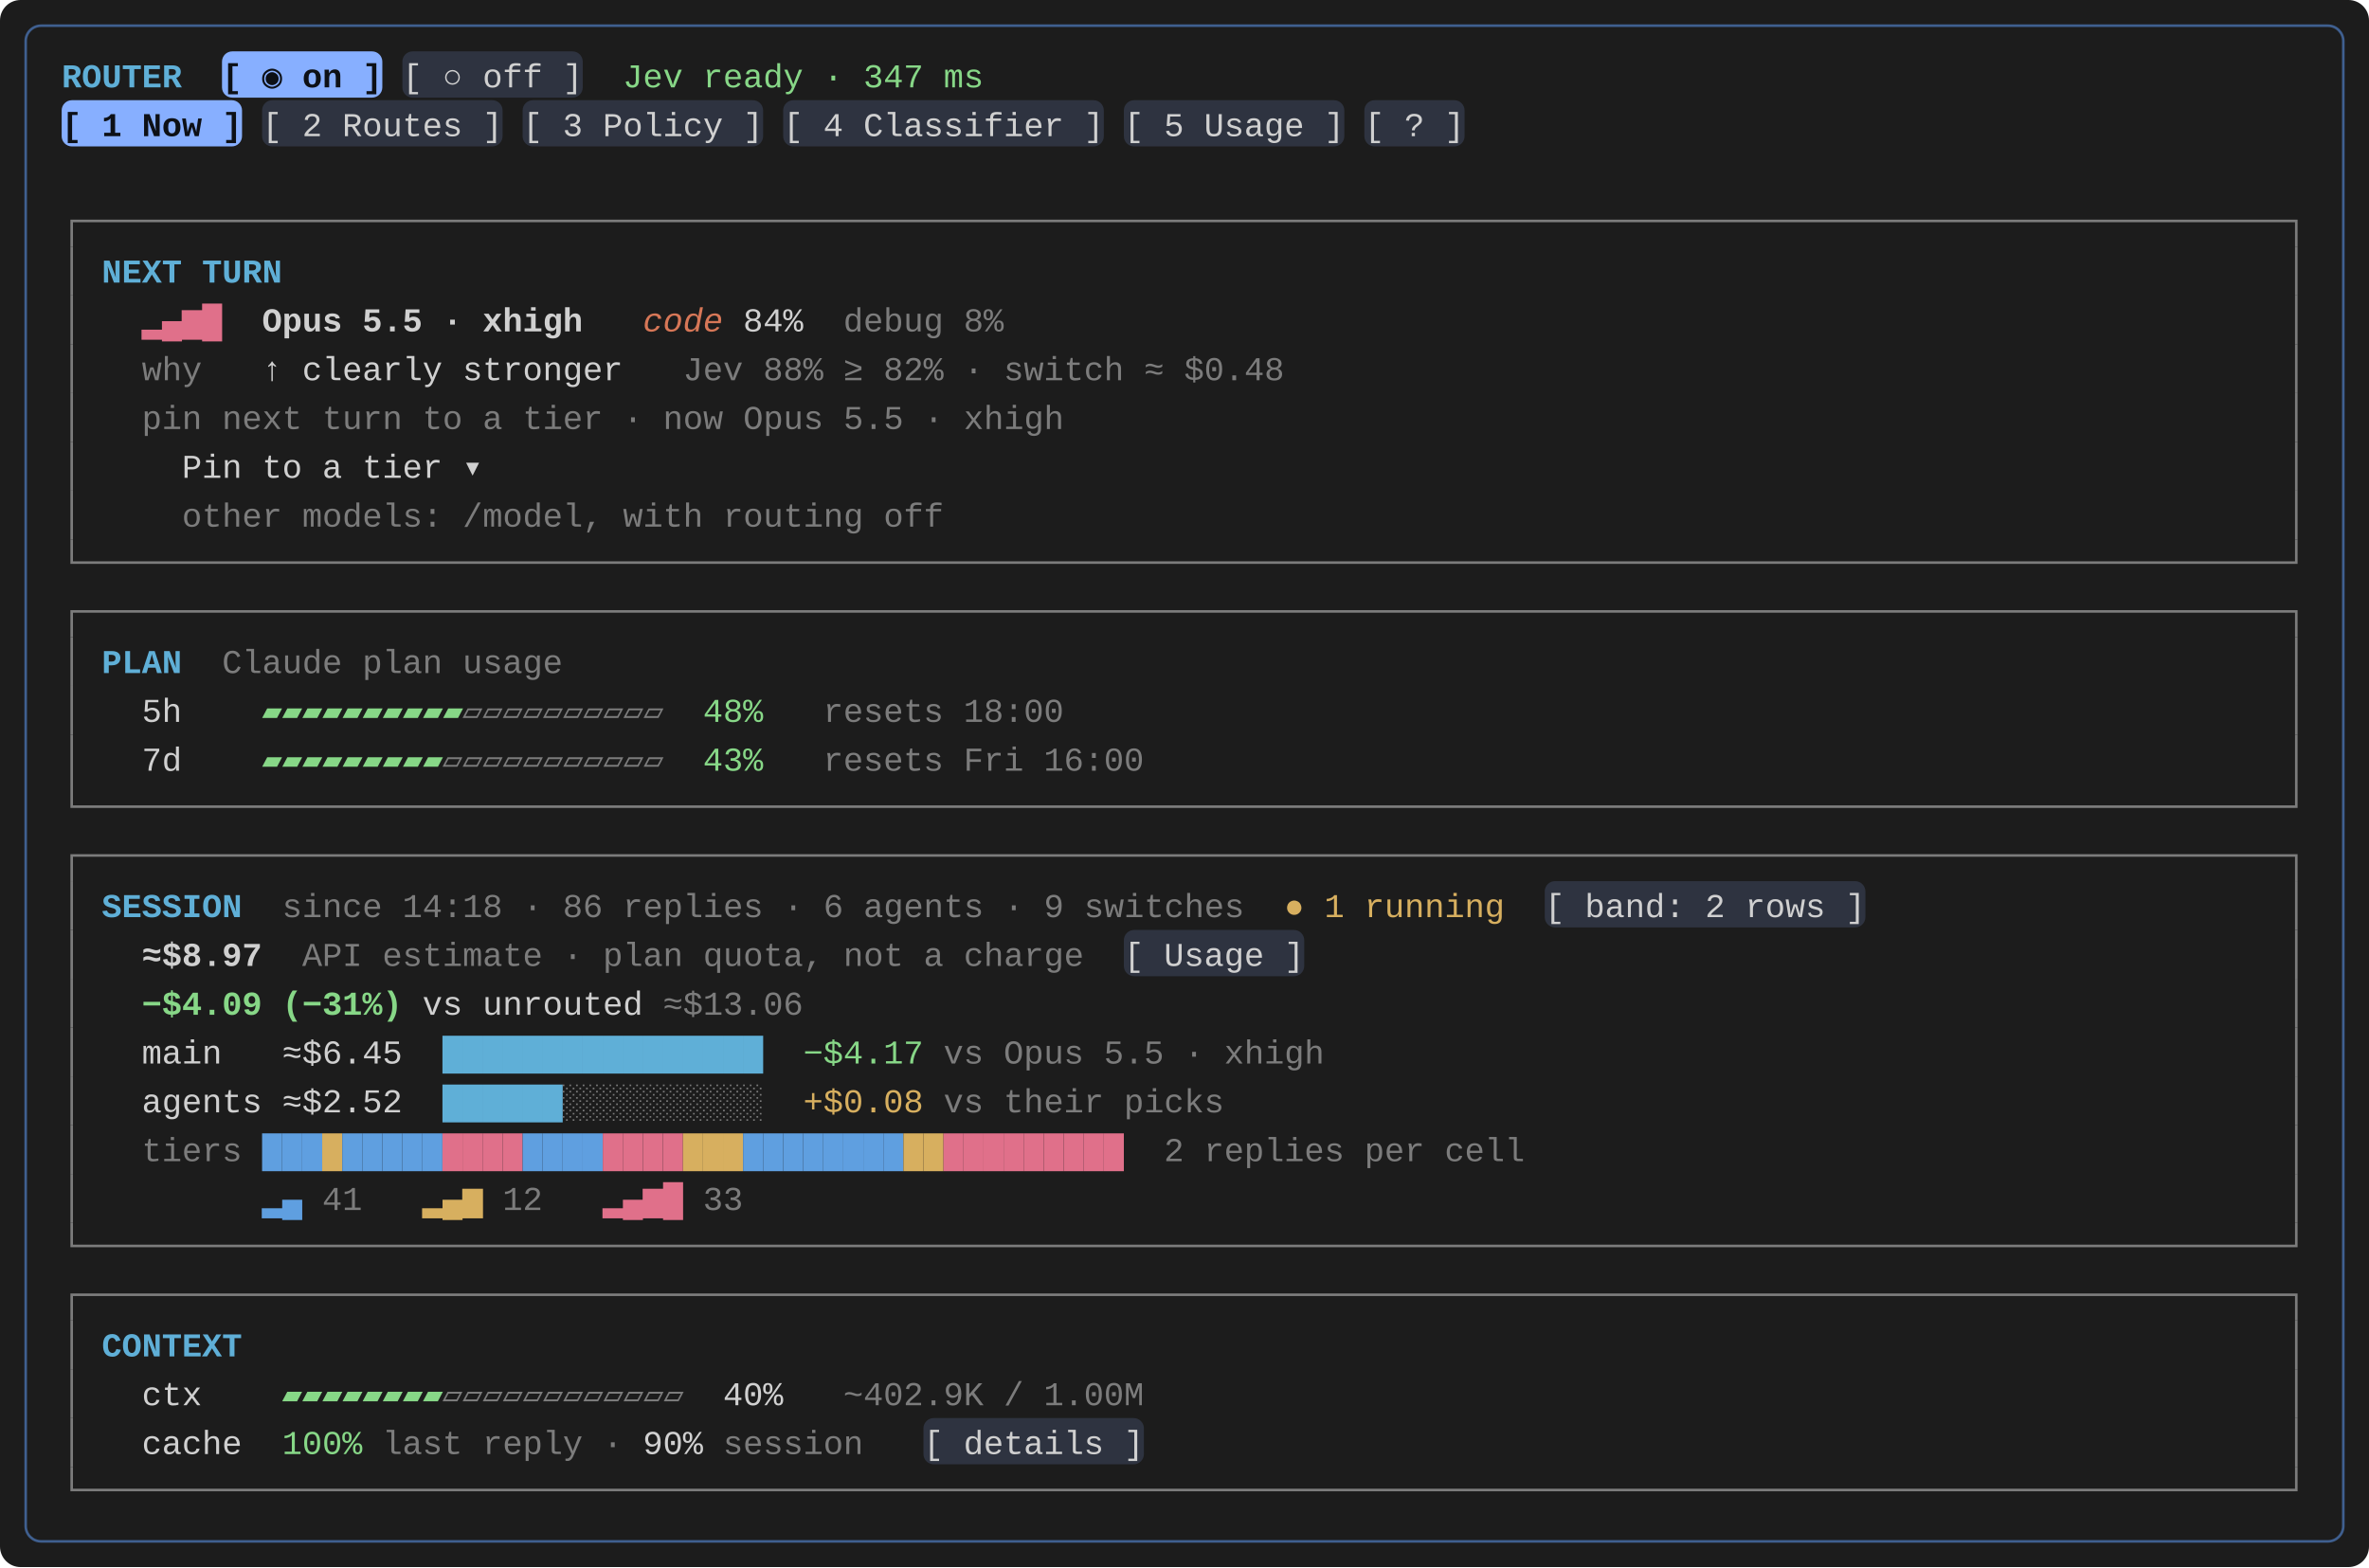
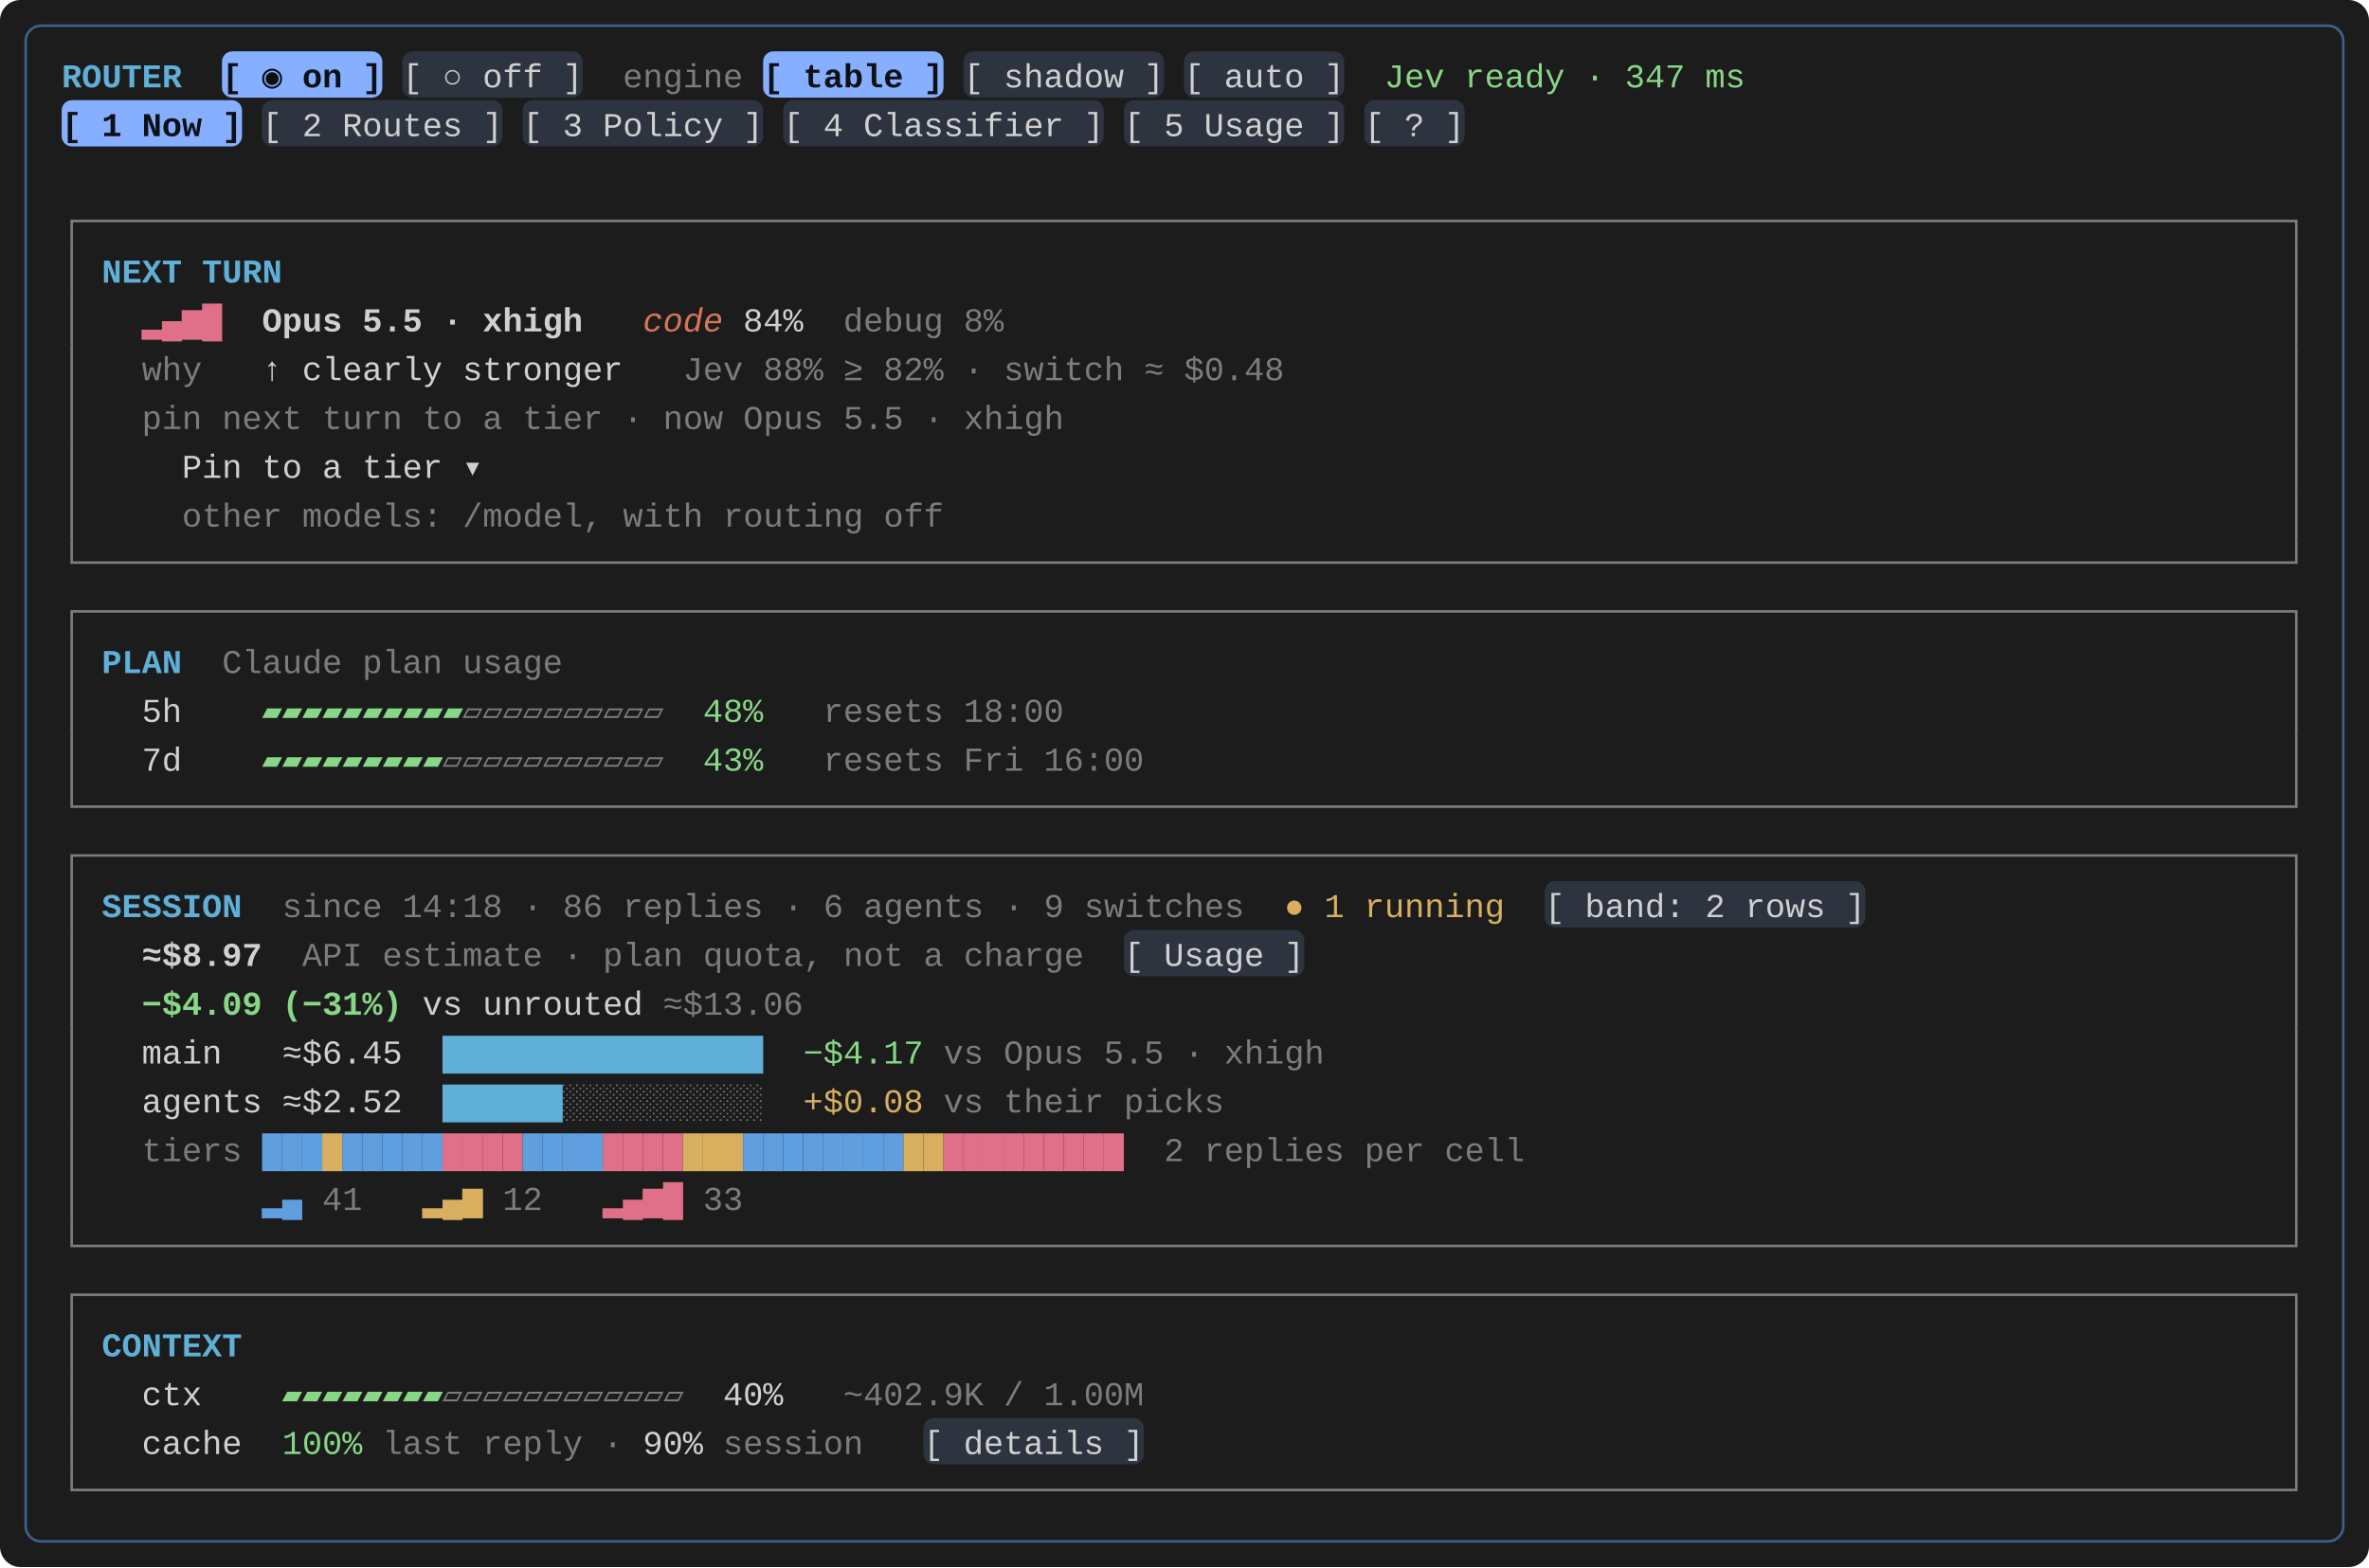
<svg xmlns="http://www.w3.org/2000/svg" viewBox="0 0 922 610" role="img" aria-labelledby="title desc">
  <style>
    text { font-family: ui-monospace, SFMono-Regular, Menlo, Consolas, 'Liberation Mono', monospace; font-size: 13px; }
    .cap { font-family: system-ui, -apple-system, 'Segoe UI', sans-serif; font-size: 12px; fill: #9a988f; }
  </style>
  <rect width="922" height="610" rx="8" fill="#1c1c1c" />
  <rect x="10" y="10" width="902" height="590" rx="6" fill="none" stroke="#3f5f8f" />
  <text x="24.0" y="34" fill="#5fafd7" font-weight="700" xml:space="preserve">ROUTER</text>
  <rect x="86.4" y="20" width="62.4" height="18" rx="4" fill="#87afff" />
  <text x="86.4" y="34" fill="#0d1016" font-weight="700" xml:space="preserve">[ ◉ on ]</text>
  <rect x="156.6" y="20" width="70.2" height="18" rx="4" fill="#2e3340" />
  <text x="156.6" y="34" fill="#d0d0d0" xml:space="preserve">[ ○ off ]</text>
-   <text x="242.4" y="34" fill="#87d787" xml:space="preserve">Jev ready · 347 ms</text>
+   <text x="242.4" y="34" fill="#7c7c7c" xml:space="preserve">engine </text>
+   <rect x="297.0" y="20" width="70.2" height="18" rx="4" fill="#87afff" />
+   <text x="297.0" y="34" fill="#0d1016" font-weight="700" xml:space="preserve">[ table ]</text>
+   <rect x="375.0" y="20" width="78.0" height="18" rx="4" fill="#2e3340" />
+   <text x="375.0" y="34" fill="#d0d0d0" xml:space="preserve">[ shadow ]</text>
+   <rect x="460.8" y="20" width="62.4" height="18" rx="4" fill="#2e3340" />
+   <text x="460.8" y="34" fill="#d0d0d0" xml:space="preserve">[ auto ]</text>
+   <text x="538.8" y="34" fill="#87d787" xml:space="preserve">Jev ready · 347 ms</text>
  <rect x="24.0" y="39" width="70.2" height="18" rx="4" fill="#87afff" />
  <text x="24.0" y="53" fill="#0d1016" font-weight="700" xml:space="preserve">[ 1 Now ]</text>
  <rect x="102.0" y="39" width="93.6" height="18" rx="4" fill="#2e3340" />
  <text x="102.0" y="53" fill="#d0d0d0" xml:space="preserve">[ 2 Routes ]</text>
  <rect x="203.4" y="39" width="93.6" height="18" rx="4" fill="#2e3340" />
  <text x="203.4" y="53" fill="#d0d0d0" xml:space="preserve">[ 3 Policy ]</text>
  <rect x="304.8" y="39" width="124.8" height="18" rx="4" fill="#2e3340" />
  <text x="304.8" y="53" fill="#d0d0d0" xml:space="preserve">[ 4 Classifier ]</text>
  <rect x="437.4" y="39" width="85.8" height="18" rx="4" fill="#2e3340" />
  <text x="437.4" y="53" fill="#d0d0d0" xml:space="preserve">[ 5 Usage ]</text>
  <rect x="531.0" y="39" width="39.0" height="18" rx="4" fill="#2e3340" />
  <text x="531.0" y="53" fill="#d0d0d0" xml:space="preserve">[ ? ]</text>
  <path d="M27.9 96V86H893.7V96" fill="none" stroke="#7c7c7c" />
  <path d="M27.9 96V115" fill="none" stroke="#7c7c7c" />
  <text x="39.6" y="110" fill="#5fafd7" font-weight="700" xml:space="preserve">NEXT TURN</text>
  <path d="M893.7 96V115" fill="none" stroke="#7c7c7c" />
  <path d="M27.9 115V134" fill="none" stroke="#7c7c7c" />
  <text x="55.2" y="129" fill="#e0708a" xml:space="preserve">▂▄▆█</text>
  <text x="102.0" y="129" fill="#d0d0d0" font-weight="700" xml:space="preserve">Opus 5.5 · xhigh</text>
  <text x="250.2" y="129" fill="#d77757" font-style="italic" xml:space="preserve">code</text>
  <text x="281.4" y="129" fill="#d0d0d0" xml:space="preserve"> 84%</text>
  <text x="312.6" y="129" fill="#7c7c7c" xml:space="preserve">  debug 8%</text>
  <path d="M893.7 115V134" fill="none" stroke="#7c7c7c" />
  <path d="M27.9 134V153" fill="none" stroke="#7c7c7c" />
  <text x="39.6" y="148" fill="#7c7c7c" xml:space="preserve">  why   </text>
  <text x="102.0" y="148" fill="#d0d0d0" xml:space="preserve">↑ clearly stronger</text>
  <text x="242.4" y="148" fill="#7c7c7c" xml:space="preserve">   Jev 88% ≥ 82% · switch ≈ $0.48</text>
  <path d="M893.7 134V153" fill="none" stroke="#7c7c7c" />
  <path d="M27.9 153V172" fill="none" stroke="#7c7c7c" />
  <text x="39.6" y="167" fill="#7c7c7c" xml:space="preserve">  pin next turn to a tier · now Opus 5.5 · xhigh</text>
  <path d="M893.7 153V172" fill="none" stroke="#7c7c7c" />
  <path d="M27.9 172V191" fill="none" stroke="#7c7c7c" />
  <text x="70.8" y="186" fill="#d0d0d0" xml:space="preserve">Pin to a tier ▾</text>
  <path d="M893.7 172V191" fill="none" stroke="#7c7c7c" />
  <path d="M27.9 191V210" fill="none" stroke="#7c7c7c" />
  <text x="39.6" y="205" fill="#7c7c7c" xml:space="preserve">    other models: /model, with routing off</text>
  <path d="M893.7 191V210" fill="none" stroke="#7c7c7c" />
  <path d="M27.9 210V219H893.7V210" fill="none" stroke="#7c7c7c" />
  <path d="M27.9 248V238H893.7V248" fill="none" stroke="#7c7c7c" />
  <path d="M27.9 248V267" fill="none" stroke="#7c7c7c" />
  <text x="39.6" y="262" fill="#5fafd7" font-weight="700" xml:space="preserve">PLAN</text>
  <text x="70.8" y="262" fill="#7c7c7c" xml:space="preserve">  Claude plan usage</text>
  <path d="M893.7 248V267" fill="none" stroke="#7c7c7c" />
  <path d="M27.9 267V286" fill="none" stroke="#7c7c7c" />
  <text x="39.6" y="281" fill="#d0d0d0" xml:space="preserve">  5h    </text>
  <text x="102.0" y="281" fill="#87d787" xml:space="preserve">▰▰▰▰▰▰▰▰▰▰</text>
  <text x="180.0" y="281" fill="#7c7c7c" xml:space="preserve">▱▱▱▱▱▱▱▱▱▱</text>
  <text x="258.0" y="281" fill="#87d787" xml:space="preserve">  48%</text>
  <text x="297.0" y="281" fill="#7c7c7c" xml:space="preserve">   resets 18:00</text>
  <path d="M893.7 267V286" fill="none" stroke="#7c7c7c" />
  <path d="M27.9 286V305" fill="none" stroke="#7c7c7c" />
  <text x="39.6" y="300" fill="#d0d0d0" xml:space="preserve">  7d    </text>
  <text x="102.0" y="300" fill="#87d787" xml:space="preserve">▰▰▰▰▰▰▰▰▰</text>
  <text x="172.2" y="300" fill="#7c7c7c" xml:space="preserve">▱▱▱▱▱▱▱▱▱▱▱</text>
  <text x="258.0" y="300" fill="#87d787" xml:space="preserve">  43%</text>
  <text x="297.0" y="300" fill="#7c7c7c" xml:space="preserve">   resets Fri 16:00</text>
  <path d="M893.7 286V305" fill="none" stroke="#7c7c7c" />
  <path d="M27.9 305V314H893.7V305" fill="none" stroke="#7c7c7c" />
  <path d="M27.9 343V333H893.7V343" fill="none" stroke="#7c7c7c" />
  <path d="M27.9 343V362" fill="none" stroke="#7c7c7c" />
  <text x="39.6" y="357" fill="#5fafd7" font-weight="700" xml:space="preserve">SESSION</text>
  <text x="94.2" y="357" fill="#7c7c7c" xml:space="preserve">  since 14:18 · 86 replies · 6 agents · 9 switches</text>
  <text x="484.2" y="357" fill="#d7af5f" xml:space="preserve">  ● 1 running</text>
  <rect x="601.2" y="343" width="124.8" height="18" rx="4" fill="#2e3340" />
  <text x="601.2" y="357" fill="#d0d0d0" xml:space="preserve">[ band: 2 rows ]</text>
  <path d="M893.7 343V362" fill="none" stroke="#7c7c7c" />
  <path d="M27.9 362V381" fill="none" stroke="#7c7c7c" />
  <text x="55.2" y="376" fill="#d0d0d0" font-weight="700" xml:space="preserve">≈$8.97</text>
  <text x="102.0" y="376" fill="#7c7c7c" xml:space="preserve">  API estimate · plan quota, not a charge  </text>
  <rect x="437.4" y="362" width="70.2" height="18" rx="4" fill="#2e3340" />
  <text x="437.4" y="376" fill="#d0d0d0" xml:space="preserve">[ Usage ]</text>
  <path d="M893.7 362V381" fill="none" stroke="#7c7c7c" />
  <path d="M27.9 381V400" fill="none" stroke="#7c7c7c" />
  <text x="55.2" y="395" fill="#87d787" font-weight="700" xml:space="preserve">−$4.09 (−31%)</text>
  <text x="156.6" y="395" fill="#d0d0d0" xml:space="preserve"> vs unrouted</text>
  <text x="250.2" y="395" fill="#7c7c7c" xml:space="preserve"> ≈$13.06</text>
  <path d="M893.7 381V400" fill="none" stroke="#7c7c7c" />
  <path d="M27.9 400V419" fill="none" stroke="#7c7c7c" />
  <text x="39.6" y="414" fill="#d0d0d0" xml:space="preserve">  main  </text>
  <text x="102.0" y="414" fill="#d0d0d0" xml:space="preserve"> ≈$6.45</text>
  <text x="172.2" y="414" fill="#5fafd7" xml:space="preserve">████████████████</text>
  <text x="312.6" y="414" fill="#87d787" xml:space="preserve">−$4.17</text>
  <text x="359.4" y="414" fill="#7c7c7c" xml:space="preserve"> vs Opus 5.5 · xhigh</text>
  <path d="M893.7 400V419" fill="none" stroke="#7c7c7c" />
  <path d="M27.9 419V438" fill="none" stroke="#7c7c7c" />
  <text x="39.6" y="433" fill="#d0d0d0" xml:space="preserve">  agents</text>
  <text x="102.0" y="433" fill="#d0d0d0" xml:space="preserve"> ≈$2.52</text>
  <text x="172.2" y="433" fill="#5fafd7" xml:space="preserve">██████</text>
  <text x="219.0" y="433" fill="#7c7c7c" xml:space="preserve">░░░░░░░░░░</text>
  <text x="312.6" y="433" fill="#d7af5f" xml:space="preserve">+$0.08</text>
  <text x="359.4" y="433" fill="#7c7c7c" xml:space="preserve"> vs their picks</text>
  <path d="M893.7 419V438" fill="none" stroke="#7c7c7c" />
  <path d="M27.9 438V457" fill="none" stroke="#7c7c7c" />
  <text x="39.6" y="452" fill="#7c7c7c" xml:space="preserve">  tiers </text>
  <text x="102.0" y="452" fill="#5f9fe0" font-weight="700" xml:space="preserve">█</text>
  <text x="109.8" y="452" fill="#5f9fe0" font-weight="700" xml:space="preserve">█</text>
  <text x="117.6" y="452" fill="#5f9fe0" font-weight="700" xml:space="preserve">█</text>
  <text x="125.4" y="452" fill="#d7af5f" font-weight="700" xml:space="preserve">█</text>
  <text x="133.2" y="452" fill="#5f9fe0" font-weight="700" xml:space="preserve">█</text>
  <text x="141.0" y="452" fill="#5f9fe0" font-weight="700" xml:space="preserve">█</text>
  <text x="148.8" y="452" fill="#5f9fe0" font-weight="700" xml:space="preserve">█</text>
  <text x="156.6" y="452" fill="#5f9fe0" font-weight="700" xml:space="preserve">█</text>
  <text x="164.4" y="452" fill="#5f9fe0" font-weight="700" xml:space="preserve">█</text>
  <text x="172.2" y="452" fill="#e0708a" font-weight="700" xml:space="preserve">█</text>
  <text x="180.0" y="452" fill="#e0708a" font-weight="700" xml:space="preserve">█</text>
  <text x="187.8" y="452" fill="#e0708a" font-weight="700" xml:space="preserve">█</text>
  <text x="195.6" y="452" fill="#e0708a" font-weight="700" xml:space="preserve">█</text>
  <text x="203.4" y="452" fill="#5f9fe0" font-weight="700" xml:space="preserve">█</text>
  <text x="211.2" y="452" fill="#5f9fe0" font-weight="700" xml:space="preserve">█</text>
  <text x="219.0" y="452" fill="#5f9fe0" font-weight="700" xml:space="preserve">█</text>
  <text x="226.8" y="452" fill="#5f9fe0" font-weight="700" xml:space="preserve">█</text>
  <text x="234.6" y="452" fill="#e0708a" font-weight="700" xml:space="preserve">█</text>
  <text x="242.4" y="452" fill="#e0708a" font-weight="700" xml:space="preserve">█</text>
  <text x="250.2" y="452" fill="#e0708a" font-weight="700" xml:space="preserve">█</text>
  <text x="258.0" y="452" fill="#e0708a" font-weight="700" xml:space="preserve">█</text>
  <text x="265.8" y="452" fill="#d7af5f" font-weight="700" xml:space="preserve">█</text>
  <text x="273.6" y="452" fill="#d7af5f" font-weight="700" xml:space="preserve">█</text>
  <text x="281.4" y="452" fill="#d7af5f" font-weight="700" xml:space="preserve">█</text>
  <text x="289.2" y="452" fill="#5f9fe0" font-weight="700" xml:space="preserve">█</text>
  <text x="297.0" y="452" fill="#5f9fe0" font-weight="700" xml:space="preserve">█</text>
  <text x="304.8" y="452" fill="#5f9fe0" font-weight="700" xml:space="preserve">█</text>
  <text x="312.6" y="452" fill="#5f9fe0" font-weight="700" xml:space="preserve">█</text>
  <text x="320.4" y="452" fill="#5f9fe0" font-weight="700" xml:space="preserve">█</text>
  <text x="328.2" y="452" fill="#5f9fe0" font-weight="700" xml:space="preserve">█</text>
  <text x="336.0" y="452" fill="#5f9fe0" font-weight="700" xml:space="preserve">█</text>
  <text x="343.8" y="452" fill="#5f9fe0" font-weight="700" xml:space="preserve">█</text>
  <text x="351.6" y="452" fill="#d7af5f" font-weight="700" xml:space="preserve">█</text>
  <text x="359.4" y="452" fill="#d7af5f" font-weight="700" xml:space="preserve">█</text>
  <text x="367.2" y="452" fill="#e0708a" font-weight="700" xml:space="preserve">█</text>
  <text x="375.0" y="452" fill="#e0708a" font-weight="700" xml:space="preserve">█</text>
  <text x="382.8" y="452" fill="#e0708a" font-weight="700" xml:space="preserve">█</text>
  <text x="390.6" y="452" fill="#e0708a" font-weight="700" xml:space="preserve">█</text>
  <text x="398.4" y="452" fill="#e0708a" font-weight="700" xml:space="preserve">█</text>
  <text x="406.2" y="452" fill="#e0708a" font-weight="700" xml:space="preserve">█</text>
  <text x="414.0" y="452" fill="#e0708a" font-weight="700" xml:space="preserve">█</text>
  <text x="421.8" y="452" fill="#e0708a" font-weight="700" xml:space="preserve">█</text>
  <text x="429.6" y="452" fill="#e0708a" font-weight="700" xml:space="preserve">█</text>
  <text x="437.4" y="452" fill="#7c7c7c" xml:space="preserve">  2 replies per cell</text>
  <path d="M893.7 438V457" fill="none" stroke="#7c7c7c" />
  <path d="M27.9 457V476" fill="none" stroke="#7c7c7c" />
  <text x="102.0" y="471" fill="#5f9fe0" xml:space="preserve">▂▄</text>
  <text x="117.6" y="471" fill="#7c7c7c" xml:space="preserve"> 41   </text>
  <text x="164.4" y="471" fill="#d7af5f" xml:space="preserve">▂▄▆</text>
  <text x="187.8" y="471" fill="#7c7c7c" xml:space="preserve"> 12   </text>
  <text x="234.6" y="471" fill="#e0708a" xml:space="preserve">▂▄▆█</text>
  <text x="265.8" y="471" fill="#7c7c7c" xml:space="preserve"> 33   </text>
  <path d="M893.7 457V476" fill="none" stroke="#7c7c7c" />
  <path d="M27.9 476V485H893.7V476" fill="none" stroke="#7c7c7c" />
  <path d="M27.9 514V504H893.7V514" fill="none" stroke="#7c7c7c" />
  <path d="M27.9 514V533" fill="none" stroke="#7c7c7c" />
  <text x="39.6" y="528" fill="#5fafd7" font-weight="700" xml:space="preserve">CONTEXT</text>
  <path d="M893.7 514V533" fill="none" stroke="#7c7c7c" />
  <path d="M27.9 533V552" fill="none" stroke="#7c7c7c" />
  <text x="39.6" y="547" fill="#d0d0d0" xml:space="preserve">  ctx    </text>
  <text x="109.8" y="547" fill="#87d787" xml:space="preserve">▰▰▰▰▰▰▰▰</text>
  <text x="172.2" y="547" fill="#7c7c7c" xml:space="preserve">▱▱▱▱▱▱▱▱▱▱▱▱</text>
  <text x="265.8" y="547" fill="#d0d0d0" xml:space="preserve">  40%</text>
  <text x="304.8" y="547" fill="#7c7c7c" xml:space="preserve">   ~402.9K / 1.00M</text>
  <path d="M893.7 533V552" fill="none" stroke="#7c7c7c" />
  <path d="M27.9 552V571" fill="none" stroke="#7c7c7c" />
  <text x="39.6" y="566" fill="#d0d0d0" xml:space="preserve">  cache  </text>
  <text x="109.8" y="566" fill="#87d787" xml:space="preserve">100%</text>
  <text x="141.0" y="566" fill="#7c7c7c" xml:space="preserve"> last reply</text>
  <text x="226.8" y="566" fill="#7c7c7c" xml:space="preserve"> · </text>
  <text x="250.2" y="566" fill="#d0d0d0" xml:space="preserve">90%</text>
  <text x="273.6" y="566" fill="#7c7c7c" xml:space="preserve"> session</text>
  <rect x="359.4" y="552" width="85.8" height="18" rx="4" fill="#2e3340" />
  <text x="359.4" y="566" fill="#d0d0d0" xml:space="preserve">[ details ]</text>
  <path d="M893.7 552V571" fill="none" stroke="#7c7c7c" />
  <path d="M27.9 571V580H893.7V571" fill="none" stroke="#7c7c7c" />
</svg>
